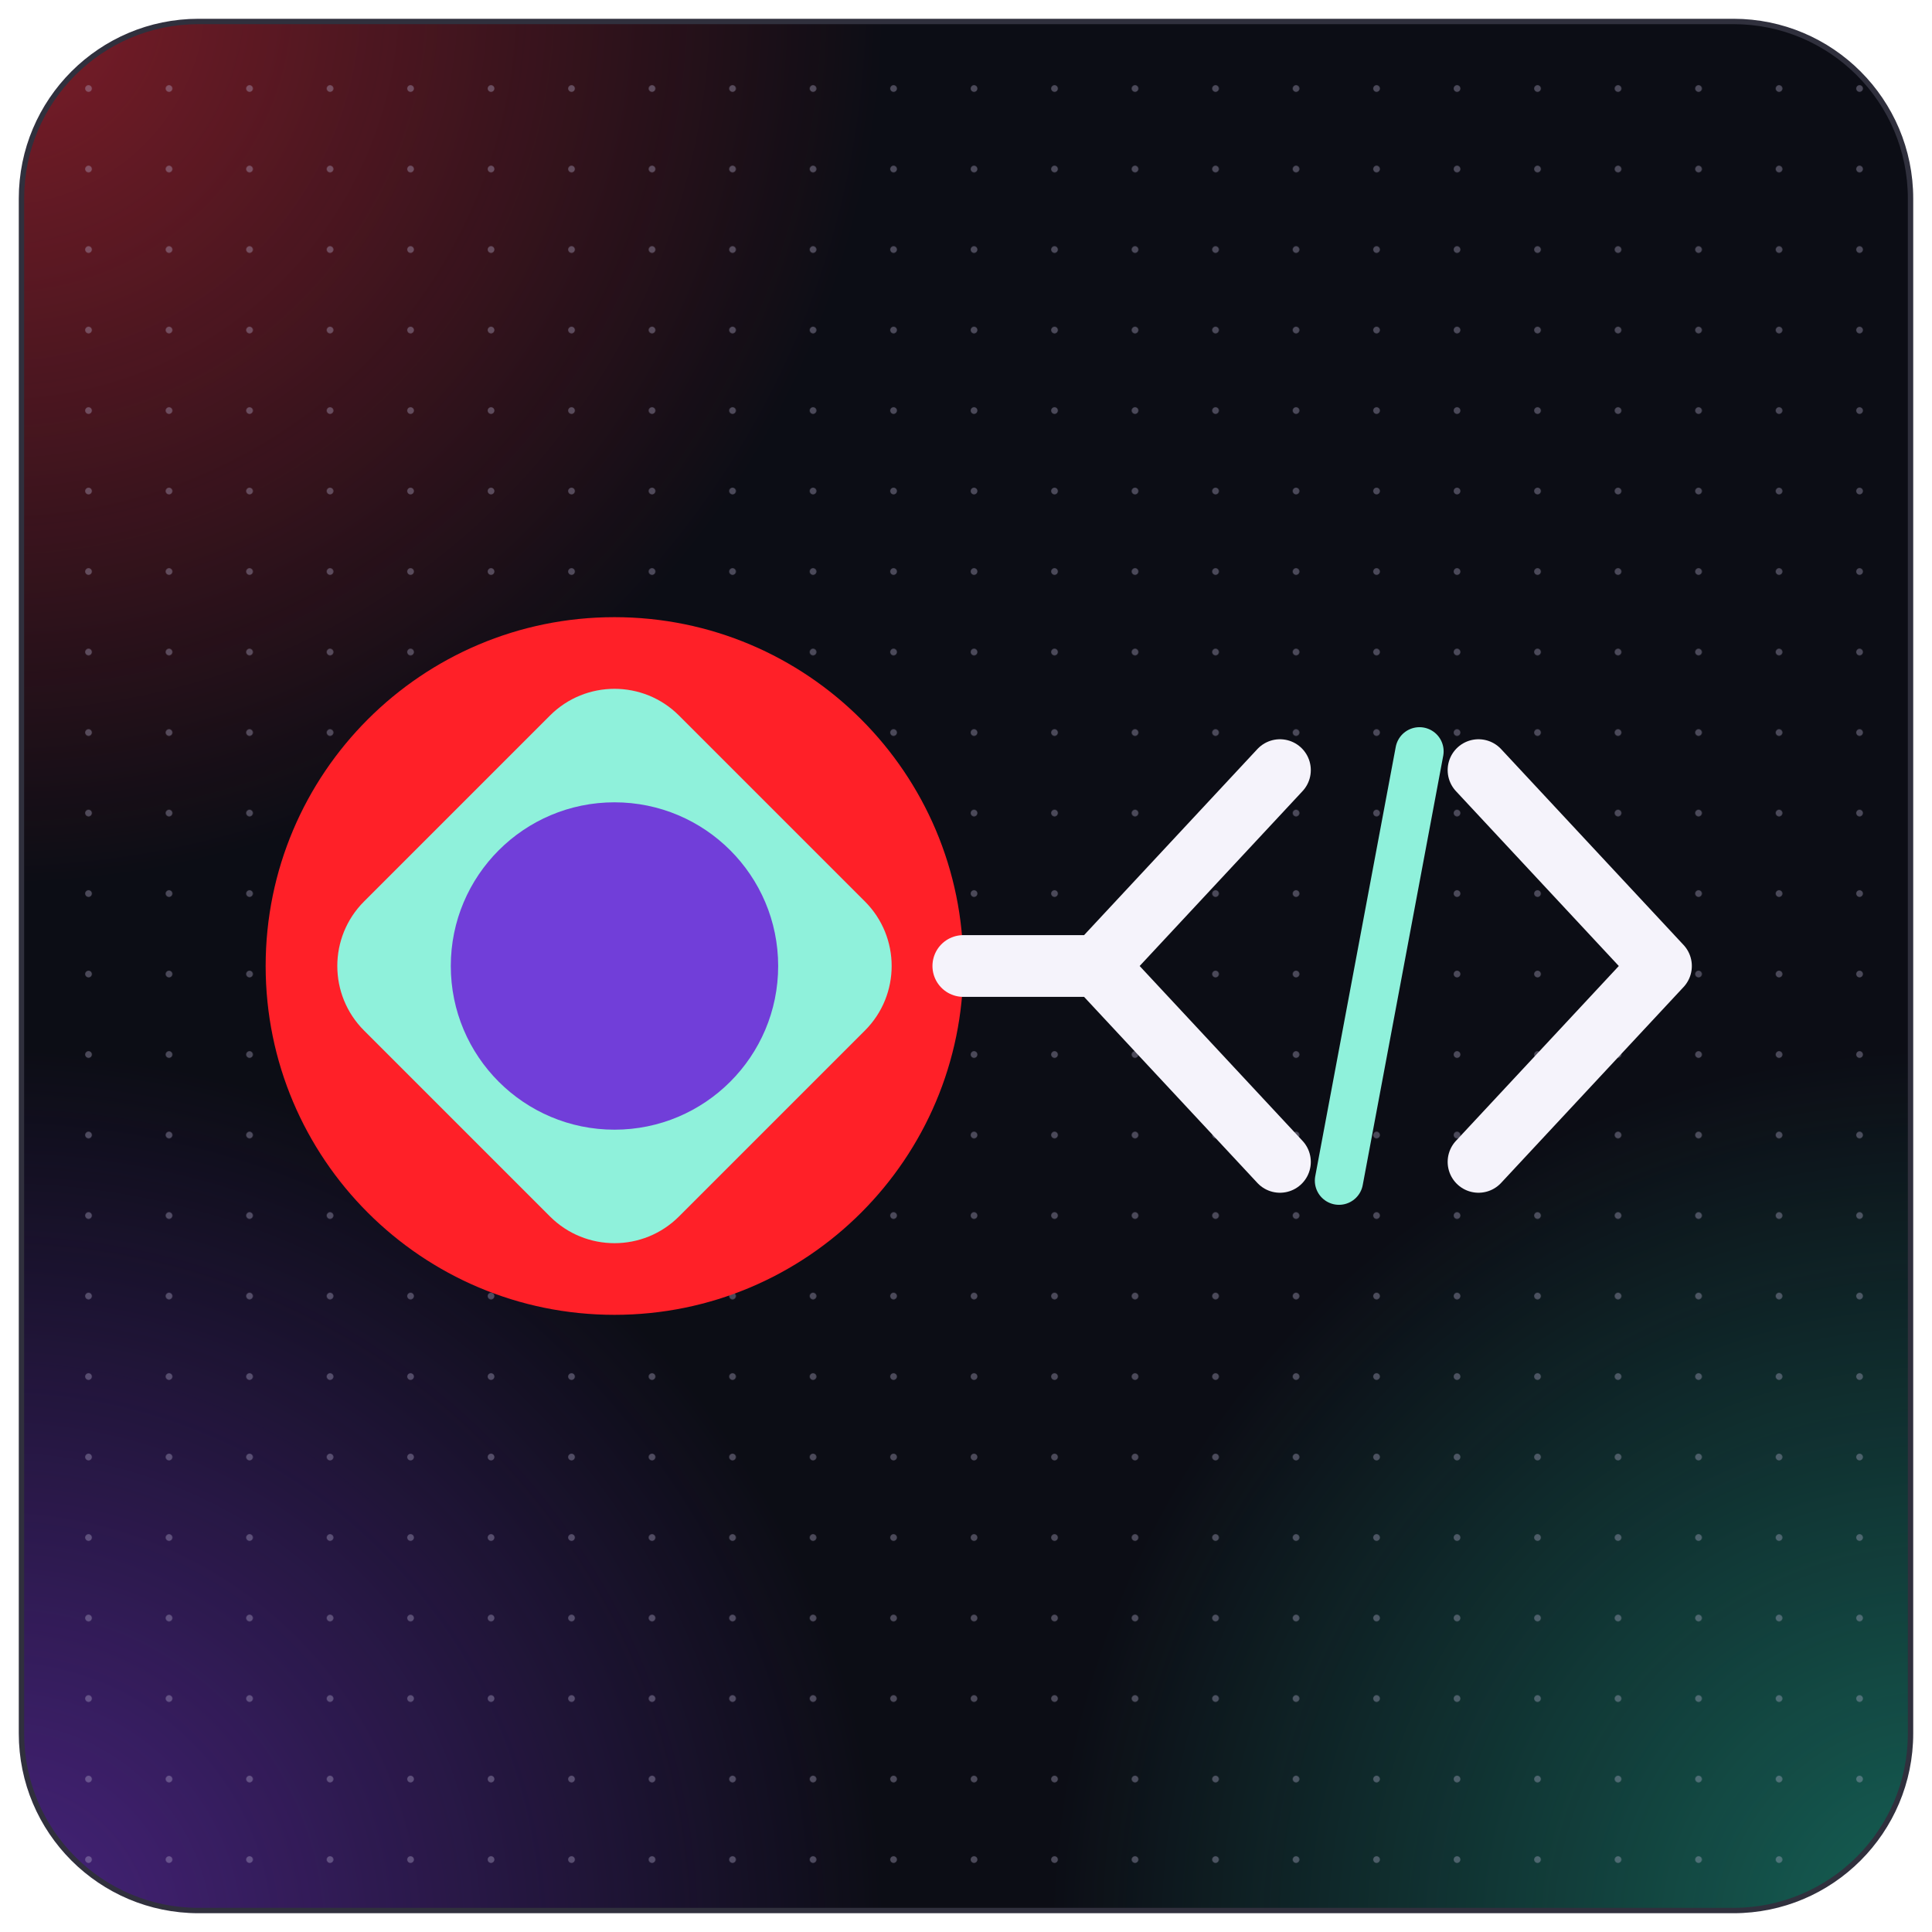
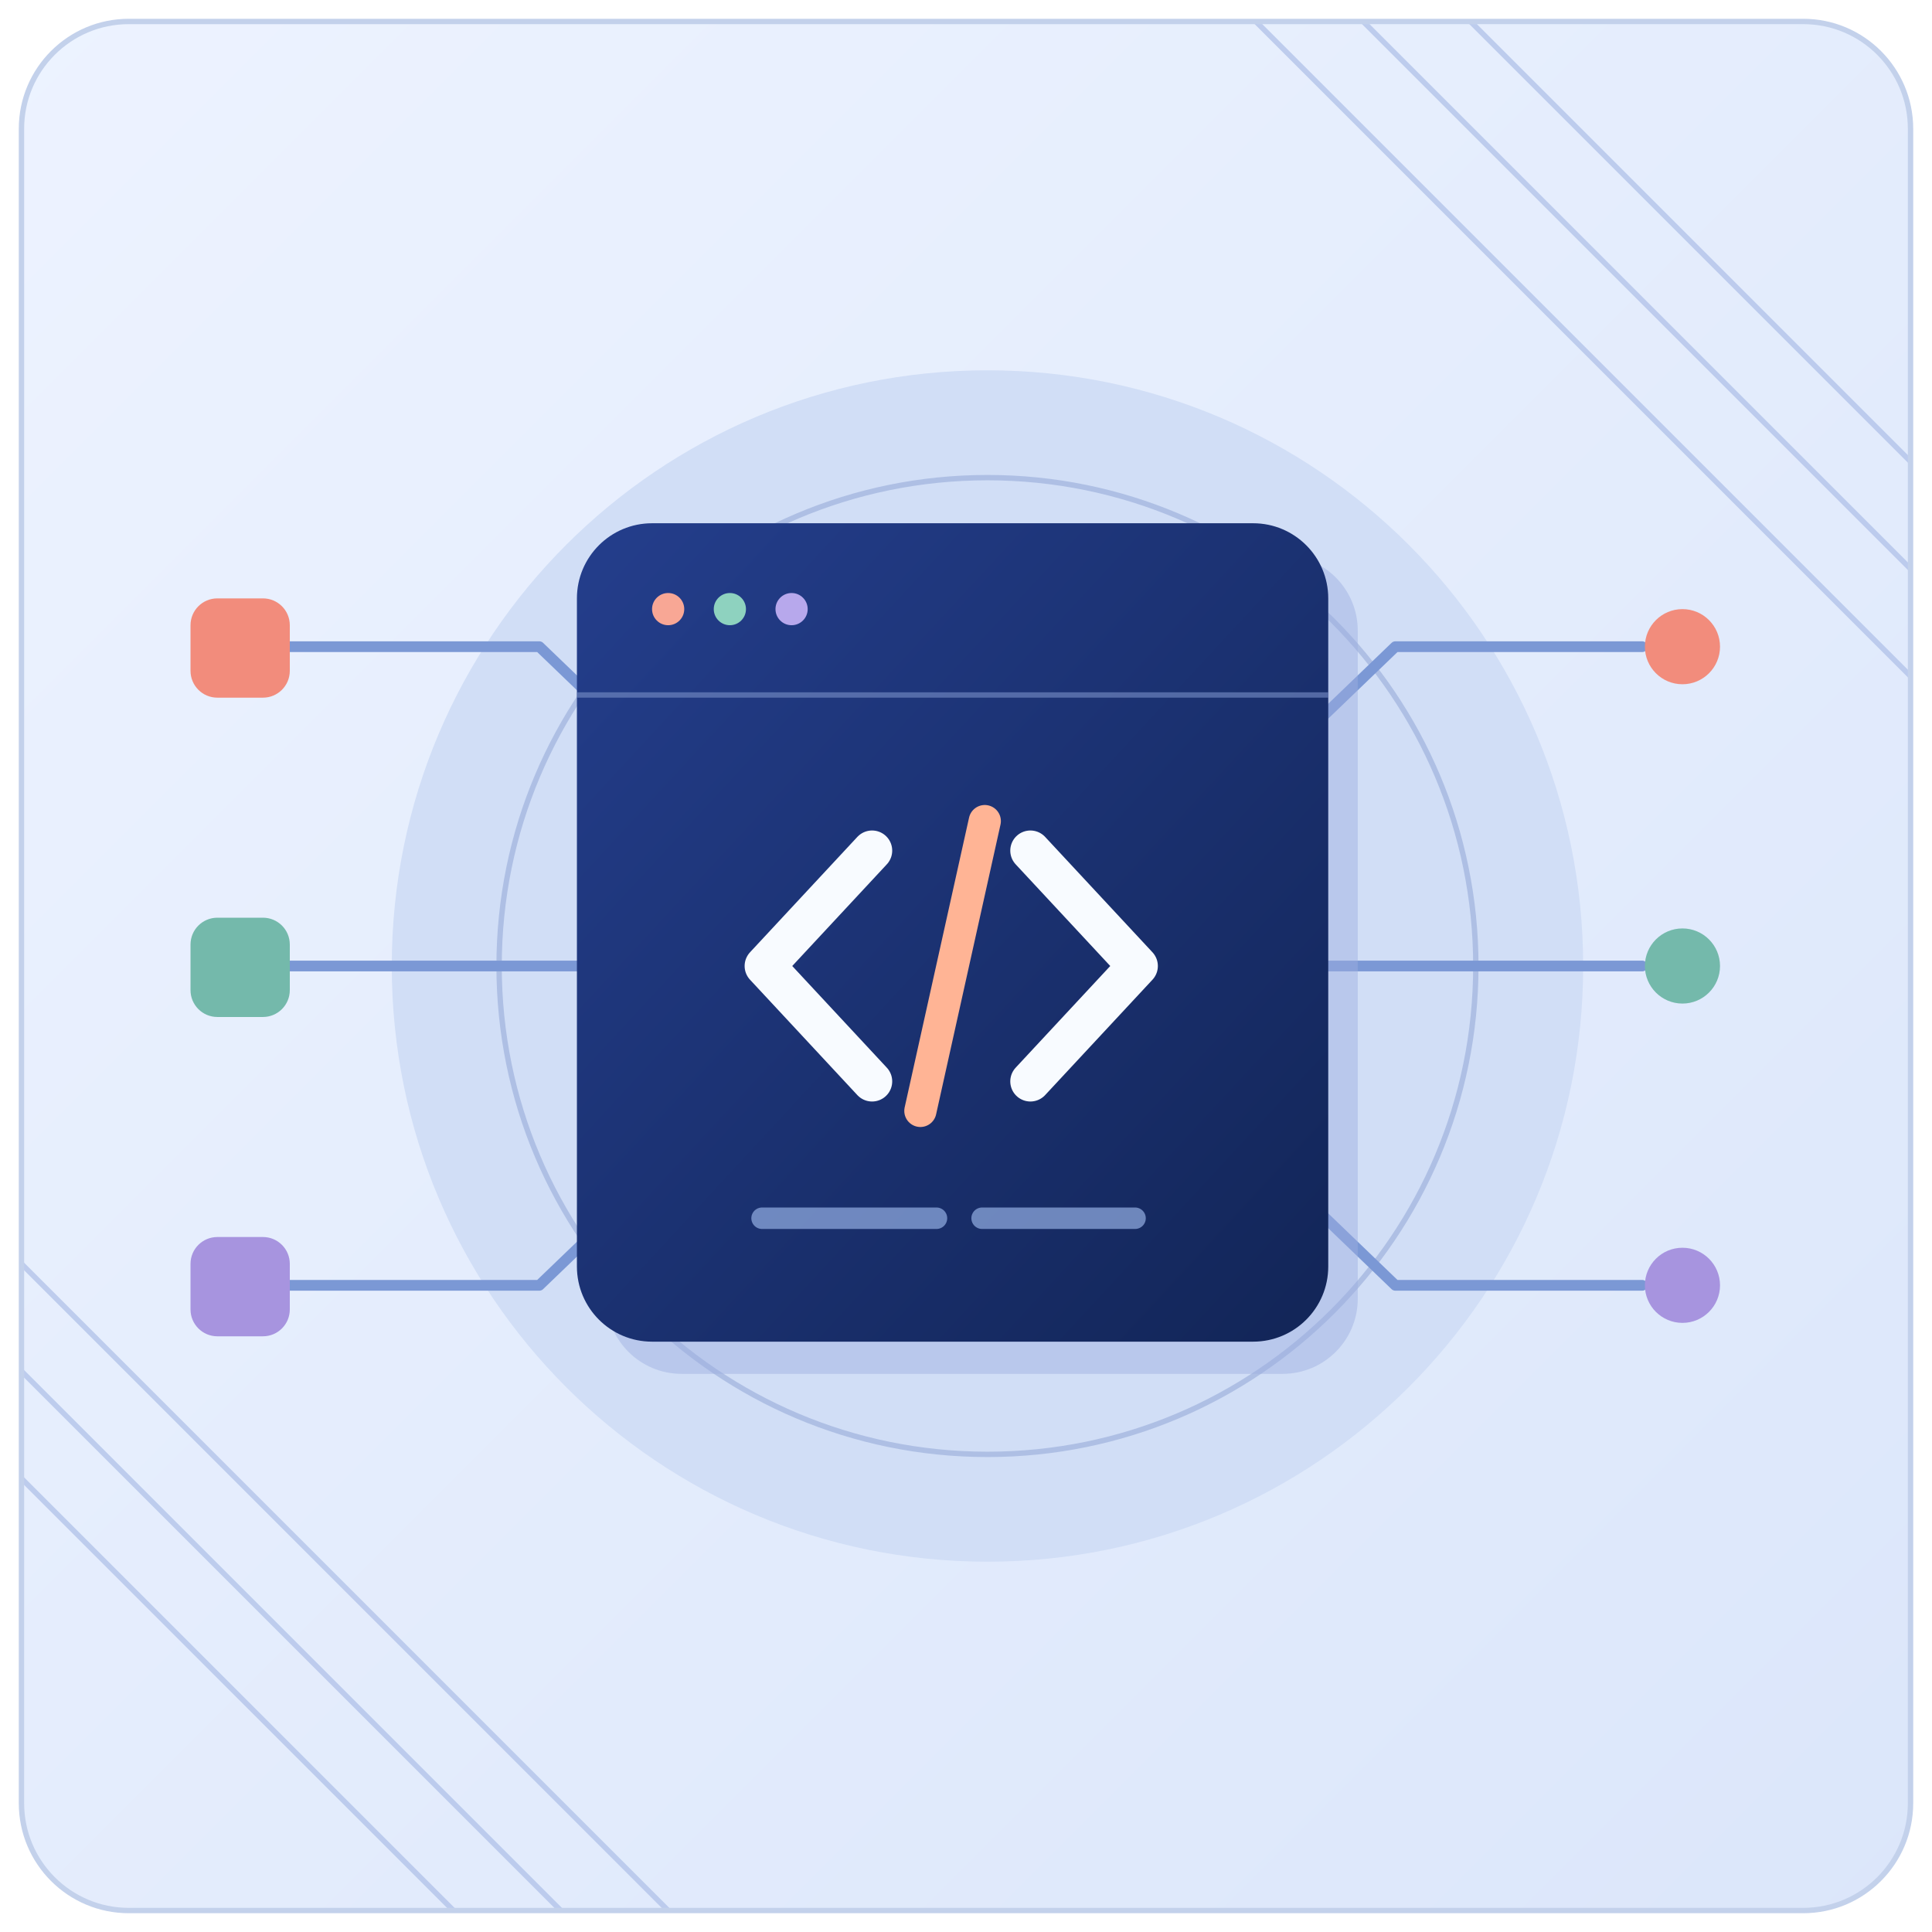
- <svg xmlns="http://www.w3.org/2000/svg" width="720" height="720" viewBox="0 0 720 720" role="img" aria-labelledby="title">
+ <svg xmlns="http://www.w3.org/2000/svg" width="720" height="720" viewBox="0 0 720 720" role="img" aria-labelledby="title desc">
  <defs>
-     <pattern id="dots" width="30" height="30" patternUnits="userSpaceOnUse">
-       <circle cx="3" cy="3" r="1.25" fill="#bab4d2" opacity=".36" />
-     </pattern>
-     <radialGradient id="red" cx="0" cy="0" r="1" gradientTransform="scale(330)" gradientUnits="userSpaceOnUse">
-       <stop stop-color="#e62c3a" stop-opacity=".52" />
-       <stop offset="1" stop-color="#e62c3a" stop-opacity="0" />
-     </radialGradient>
-     <radialGradient id="violet" cx="0" cy="720" r="1" gradientTransform="translate(0 720) scale(330) translate(0 -720)" gradientUnits="userSpaceOnUse">
-       <stop stop-color="#7836d2" stop-opacity=".55" />
-       <stop offset="1" stop-color="#7836d2" stop-opacity="0" />
-     </radialGradient>
-     <radialGradient id="mint" cx="720" cy="720" r="1" gradientTransform="translate(720 720) scale(330) translate(-720 -720)" gradientUnits="userSpaceOnUse">
-       <stop stop-color="#20bd9c" stop-opacity=".48" />
-       <stop offset="1" stop-color="#20bd9c" stop-opacity="0" />
-     </radialGradient>
-     <clipPath id="canvas">
-       <rect x="8" y="8" width="704" height="704" rx="66" />
+     <linearGradient id="canvas" x1="0" y1="0" x2="1" y2="1">
+       <stop stop-color="#edf3ff" />
+       <stop offset="1" stop-color="#dbe6fa" />
+     </linearGradient>
+     <linearGradient id="card" x1="0" y1="0" x2="1" y2="1">
+       <stop stop-color="#243e8c" />
+       <stop offset="1" stop-color="#122557" />
+     </linearGradient>
+     <clipPath id="clip">
+       <rect x="8" y="8" width="704" height="704" rx="40" />
    </clipPath>
  </defs>
-   <g clip-path="url(#canvas)">
-     <rect width="720" height="720" fill="#0c0d15" />
-     <rect width="720" height="720" fill="url(#red)" />
-     <rect width="720" height="720" fill="url(#violet)" />
-     <rect width="720" height="720" fill="url(#mint)" />
-     <rect width="720" height="720" fill="url(#dots)" />
+   <g clip-path="url(#clip)">
+     <rect width="720" height="720" fill="url(#canvas)" />
+     <path d="M435-25 745 285M475-25l270 270M515-25l230 230M-25 438 257 720M-25 478 217 720M-25 518 177 720" fill="none" stroke="#a7bae5" stroke-width="2" opacity=".65" />
+     <circle cx="368" cy="360" r="222" fill="#d1def6" />
+     <circle cx="368" cy="360" r="182" fill="none" stroke="#aebfe4" stroke-width="2" />
+     <path d="M108 241h93l52 50m-145 69h123m-123 119h93l52-50M468 291l52-50h92M489 360h123M468 429l52 50h92" fill="none" stroke="#7b98d5" stroke-width="4" stroke-linecap="round" stroke-linejoin="round" />
+     <rect x="71" y="223" width="37" height="37" rx="10" fill="#f28c7c" />
+     <rect x="71" y="342" width="37" height="37" rx="10" fill="#74b9ab" />
+     <rect x="71" y="461" width="37" height="37" rx="10" fill="#a794df" />
+     <circle cx="627" cy="241" r="14" fill="#f28c7c" />
+     <circle cx="627" cy="360" r="14" fill="#74b9ab" />
+     <circle cx="627" cy="479" r="14" fill="#a794df" />
+     <rect x="226" y="207" width="280" height="305" rx="28" fill="#9eafe0" opacity=".46" />
+     <rect x="215" y="195" width="280" height="305" rx="28" fill="url(#card)" />
+     <path d="M215 259h280" stroke="#7188c2" stroke-width="2" opacity=".65" />
+     <circle cx="249" cy="227" r="6" fill="#f8a795" />
+     <circle cx="272" cy="227" r="6" fill="#8ed2bf" />
+     <circle cx="295" cy="227" r="6" fill="#b7a8ec" />
+     <path d="m325 317-40 43 40 43m59-86 40 43-40 43" fill="none" stroke="#f8fbff" stroke-width="15" stroke-linecap="round" stroke-linejoin="round" />
+     <path d="m367 306-24 108" stroke="#ffb495" stroke-width="12" stroke-linecap="round" />
+     <path d="M284 454h65m17 0h57" stroke="#9db8ed" stroke-width="8" stroke-linecap="round" opacity=".65" />
  </g>
-   <rect x="8" y="8" width="704" height="704" rx="66" fill="none" stroke="#30303d" stroke-width="2" />
-   <circle cx="229" cy="360" r="130" fill="#ff2028" />
-   <rect x="146" y="277" width="166" height="166" rx="34" transform="rotate(45 229 360)" fill="#8ff1db" />
-   <circle cx="229" cy="360" r="61" fill="#713ed9" />
-   <path d="M359 360h48m70-73-68 73 68 73m74-146 68 73-68 73" fill="none" stroke="#f5f3fb" stroke-width="23" stroke-linecap="round" stroke-linejoin="round" />
-   <path d="m529 280-30 160" fill="none" stroke="#8ff1db" stroke-width="18" stroke-linecap="round" />
+   <rect x="8" y="8" width="704" height="704" rx="40" fill="none" stroke="#c3d1eb" stroke-width="2" />
</svg>
